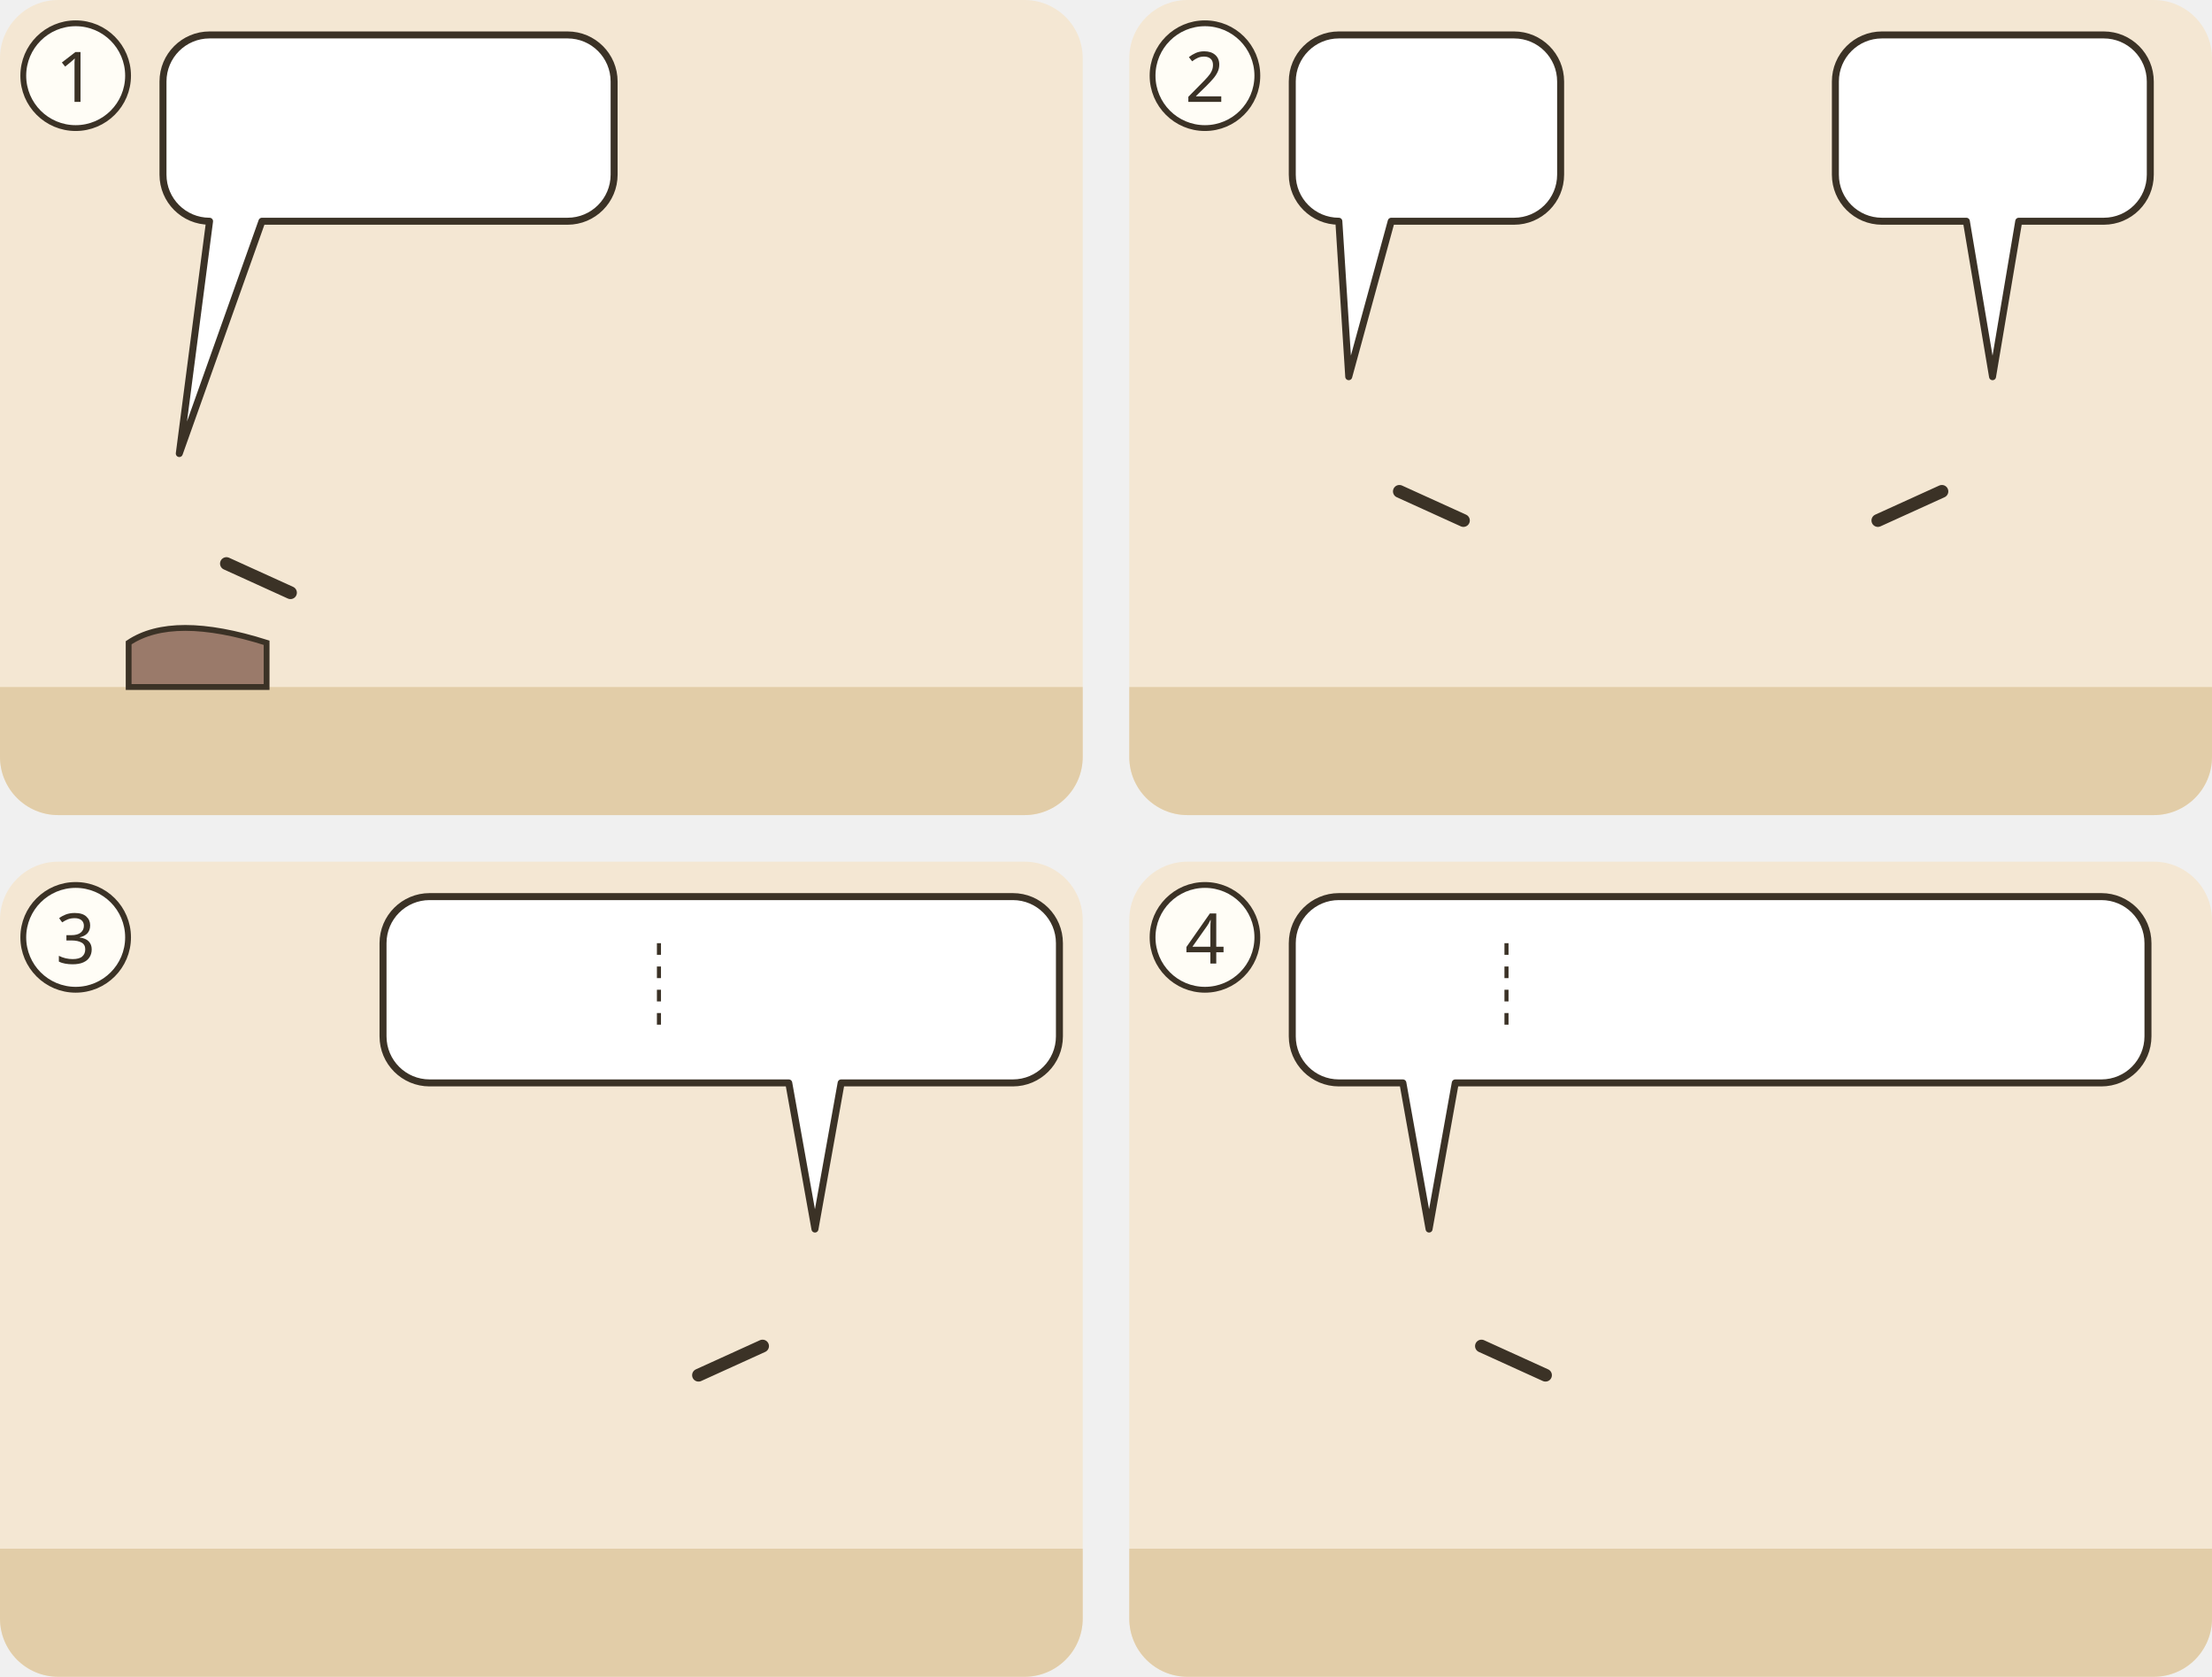
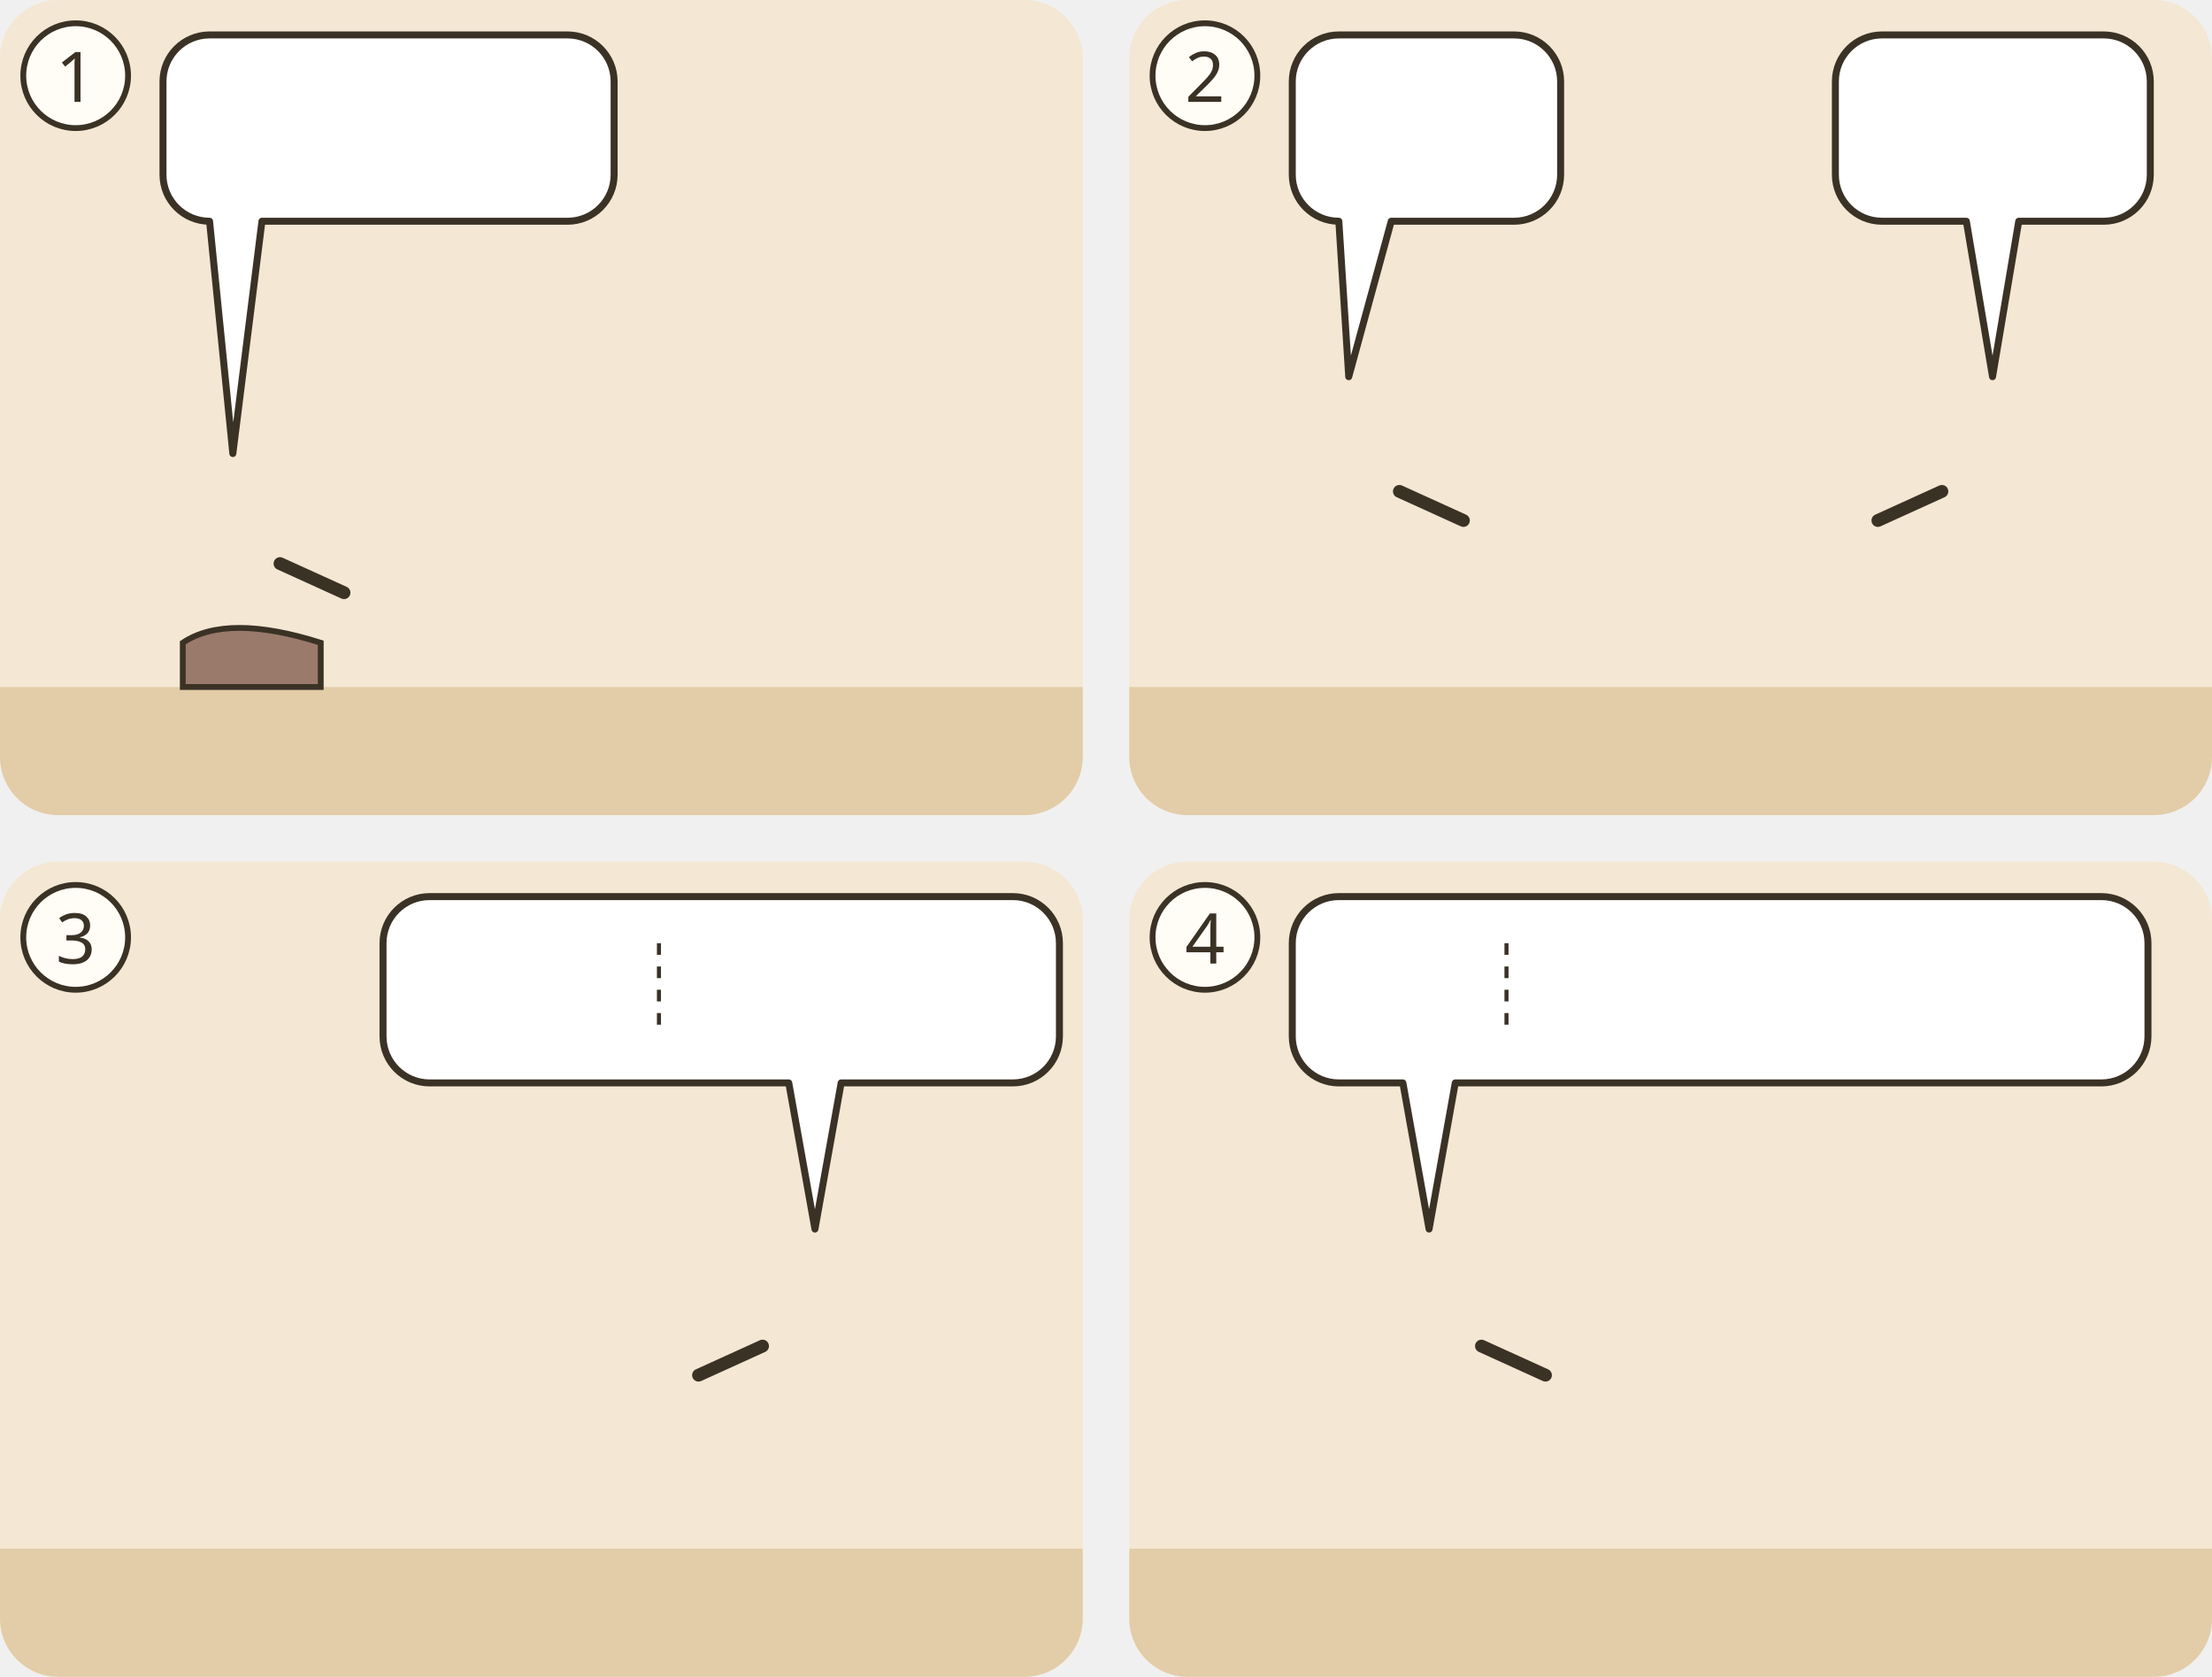
<svg xmlns="http://www.w3.org/2000/svg" viewBox="0 0 380 288">
  <g transform="translate(0 0)">
    <clipPath id="ill-cp-1-0-0">
      <rect width="186" height="140" rx="10" />
    </clipPath>
    <g clip-path="url(#ill-cp-1-0-0)">
      <rect width="186" height="140" fill="#F4E7D3" />
      <rect y="118" width="186" height="22" fill="#E2CDA8" />
-       <path d="M22.1 110.4q7.6 -5.1 23.7 0v7.6h-23.7z" fill="#9A7A6A" stroke="#3B3226" stroke-width="1" />
-       <svg x="18.1" y="74.1" width="25.3" height="37.1" viewBox="0 0 30 44" overflow="hidden">
+       <path d="M31.4 110.4q7.6 -5.1 23.7 0v7.6h-23.7z" fill="#9A7A6A" stroke="#3B3226" stroke-width="1" />
+       <svg x="27.3" y="74.1" width="25.3" height="37.1" viewBox="0 0 30 44" overflow="hidden">
        <use href="#ill-p-mutter" width="30" height="64" />
      </svg>
-       <path d="M38.9 96.8L49.9 101.8" stroke="#3B3226" stroke-width="2.2" stroke-linecap="round" />
-       <use href="#ill-p-jakobus-zebedaeus" x="59.6" y="64" width="25.3" height="54" />
-       <use href="#ill-p-johannes-zebedaeus" x="101.1" y="64" width="25.3" height="54" />
-       <use href="#ill-p-jesus" x="142.6" y="64" width="25.3" height="54" />
+       <path d="M48.1 96.8L59.1 101.8" stroke="#3B3226" stroke-width="2.2" stroke-linecap="round" />
+       <use href="#ill-p-jakobus-zebedaeus" x="71.3" y="64" width="25.3" height="54" />
+       <use href="#ill-p-johannes-zebedaeus" x="105.3" y="64" width="25.3" height="54" />
+       <use href="#ill-p-jesus" x="147.3" y="64" width="25.3" height="54" />
      <g>
-         <path d="M36 6H97.5A8 8 0 0 1 105.5 14V30A8 8 0 0 1 97.5 38L45 38L30.8 77.9L36 38H36A8 8 0 0 1 28 30V14A8 8 0 0 1 36 6Z" fill="#FFFFFF" stroke="#3B3226" stroke-width="1.2" stroke-linejoin="round" />
+         <path d="M36 6H97.5A8 8 0 0 1 105.5 14V30A8 8 0 0 1 97.5 38L45 38L40 77.9L36 38H36A8 8 0 0 1 28 30V14A8 8 0 0 1 36 6Z" fill="#FFFFFF" stroke="#3B3226" stroke-width="1.2" stroke-linejoin="round" />
        <use href="#ill-z-rang" x="34" y="12" width="23.1" height="20" />
        <use href="#ill-p-jesus" x="62.1" y="12" width="9.4" height="20" />
        <use href="#ill-z-rang" x="76.5" y="12" width="23.1" height="20" />
      </g>
    </g>
    <circle cx="13" cy="13" r="9" fill="#FFFDF6" stroke="#3B3226" />
    <text x="13" y="17.5" text-anchor="middle" font-family="sans-serif" font-size="12" fill="#3B3226">1</text>
  </g>
  <g transform="translate(194 0)">
    <clipPath id="ill-cp-2-194-0">
      <rect width="186" height="140" rx="10" />
    </clipPath>
    <g clip-path="url(#ill-cp-2-194-0)">
      <rect width="186" height="140" fill="#F4E7D3" />
      <rect y="118" width="186" height="22" fill="#E2CDA8" />
      <use href="#ill-p-jakobus-zebedaeus" x="134.7" y="60" width="27.2" height="58" />
      <path d="M139.6 84.4L128.6 89.4" stroke="#3B3226" stroke-width="2.2" stroke-linecap="round" />
      <use href="#ill-p-johannes-zebedaeus" x="79.4" y="60" width="27.2" height="58" />
      <use href="#ill-p-jesus" x="24.1" y="60" width="27.2" height="58" />
      <path d="M46.4 84.4L57.4 89.4" stroke="#3B3226" stroke-width="2.2" stroke-linecap="round" />
      <g>
        <path d="M36 6H66.1A8 8 0 0 1 74.1 14V30A8 8 0 0 1 66.1 38L45 38L37.7 64.7L36 38H36A8 8 0 0 1 28 30V14A8 8 0 0 1 36 6Z" fill="#FFFFFF" stroke="#3B3226" stroke-width="1.2" stroke-linejoin="round" />
        <use href="#ill-becher" x="34" y="12" width="17.1" height="20" />
        <use href="#ill-z-frage" x="56.1" y="12" width="12.0" height="20" />
      </g>
      <g>
        <path d="M129.3 6H167.4A8 8 0 0 1 175.4 14V30A8 8 0 0 1 167.4 38L152.8 38L148.3 64.7L143.8 38H129.3A8 8 0 0 1 121.3 30V14A8 8 0 0 1 129.3 6Z" fill="#FFFFFF" stroke="#3B3226" stroke-width="1.2" stroke-linejoin="round" />
        <use href="#ill-becher" x="127.3" y="12" width="17.1" height="20" />
        <use href="#ill-z-wahrheit" x="149.4" y="12" width="20.0" height="20" />
      </g>
    </g>
    <circle cx="13" cy="13" r="9" fill="#FFFDF6" stroke="#3B3226" />
    <text x="13" y="17.5" text-anchor="middle" font-family="sans-serif" font-size="12" fill="#3B3226">2</text>
  </g>
  <g transform="translate(0 148)">
    <clipPath id="ill-cp-3-0-148">
      <rect width="186" height="140" rx="10" />
    </clipPath>
    <g clip-path="url(#ill-cp-3-0-148)">
      <rect width="186" height="140" fill="#F4E7D3" />
      <rect y="118" width="186" height="22" fill="#E2CDA8" />
      <use href="#ill-p-g-zwoelf" x="35.9" y="58" width="28.1" height="60" />
      <use href="#ill-p-jesus" x="125.9" y="58" width="28.1" height="60" />
      <path d="M131.0 83.2L120.0 88.2" stroke="#3B3226" stroke-width="2.2" stroke-linecap="round" />
      <use href="#ill-z-zorn" x="41.0" y="45.1" width="18" height="15" />
      <g>
        <path d="M73.8 6H174A8 8 0 0 1 182 14V30A8 8 0 0 1 174 38L144.5 38L140 63.1L135.5 38H73.8A8 8 0 0 1 65.8 30V14A8 8 0 0 1 73.8 6Z" fill="#FFFFFF" stroke="#3B3226" stroke-width="1.2" stroke-linejoin="round" />
        <use href="#ill-p-koenig" x="71.8" y="12" width="9.4" height="20" />
        <use href="#ill-z-nicht" x="86.2" y="12" width="20.0" height="20" />
        <line x1="113.2" y1="14.0" x2="113.2" y2="30.0" stroke="#3B3226" stroke-width=".7" stroke-dasharray="2 2" />
        <use href="#ill-z-rang" x="120.2" y="12" width="23.1" height="20" />
        <use href="#ill-z-hinab" x="148.3" y="12" width="13.3" height="20" />
        <use href="#ill-p-diener" x="166.6" y="12" width="9.4" height="20" />
      </g>
    </g>
    <circle cx="13" cy="13" r="9" fill="#FFFDF6" stroke="#3B3226" />
    <text x="13" y="17.5" text-anchor="middle" font-family="sans-serif" font-size="12" fill="#3B3226">3</text>
  </g>
  <g transform="translate(194 148)">
    <clipPath id="ill-cp-4-194-148">
      <rect width="186" height="140" rx="10" />
    </clipPath>
    <g clip-path="url(#ill-cp-4-194-148)">
      <rect width="186" height="140" fill="#F4E7D3" />
      <rect y="118" width="186" height="22" fill="#E2CDA8" />
      <use href="#ill-p-jesus" x="37.4" y="58" width="28.1" height="60" />
      <path d="M60.5 83.2L71.5 88.2" stroke="#3B3226" stroke-width="2.2" stroke-linecap="round" />
      <use href="#ill-p-g-zwoelf" x="120.4" y="58" width="28.1" height="60" />
      <g>
        <path d="M36 6H167A8 8 0 0 1 175 14V30A8 8 0 0 1 167 38L56 38L51.5 63.1L47 38H36A8 8 0 0 1 28 30V14A8 8 0 0 1 36 6Z" fill="#FFFFFF" stroke="#3B3226" stroke-width="1.2" stroke-linejoin="round" />
        <use href="#ill-p-jesus" x="34" y="12" width="9.4" height="20" />
        <use href="#ill-p-diener" x="48.4" y="12" width="9.4" height="20" />
        <line x1="64.8" y1="14.0" x2="64.8" y2="30.0" stroke="#3B3226" stroke-width=".7" stroke-dasharray="2 2" />
        <use href="#ill-z-tod" x="71.8" y="12" width="26.2" height="20" />
        <use href="#ill-z-loesen" x="102.9" y="12" width="38.0" height="20" />
        <use href="#ill-z-viele" x="145.9" y="12" width="23.1" height="20" />
      </g>
    </g>
    <circle cx="13" cy="13" r="9" fill="#FFFDF6" stroke="#3B3226" />
    <text x="13" y="17.5" text-anchor="middle" font-family="sans-serif" font-size="12" fill="#3B3226">4</text>
  </g>
</svg>
